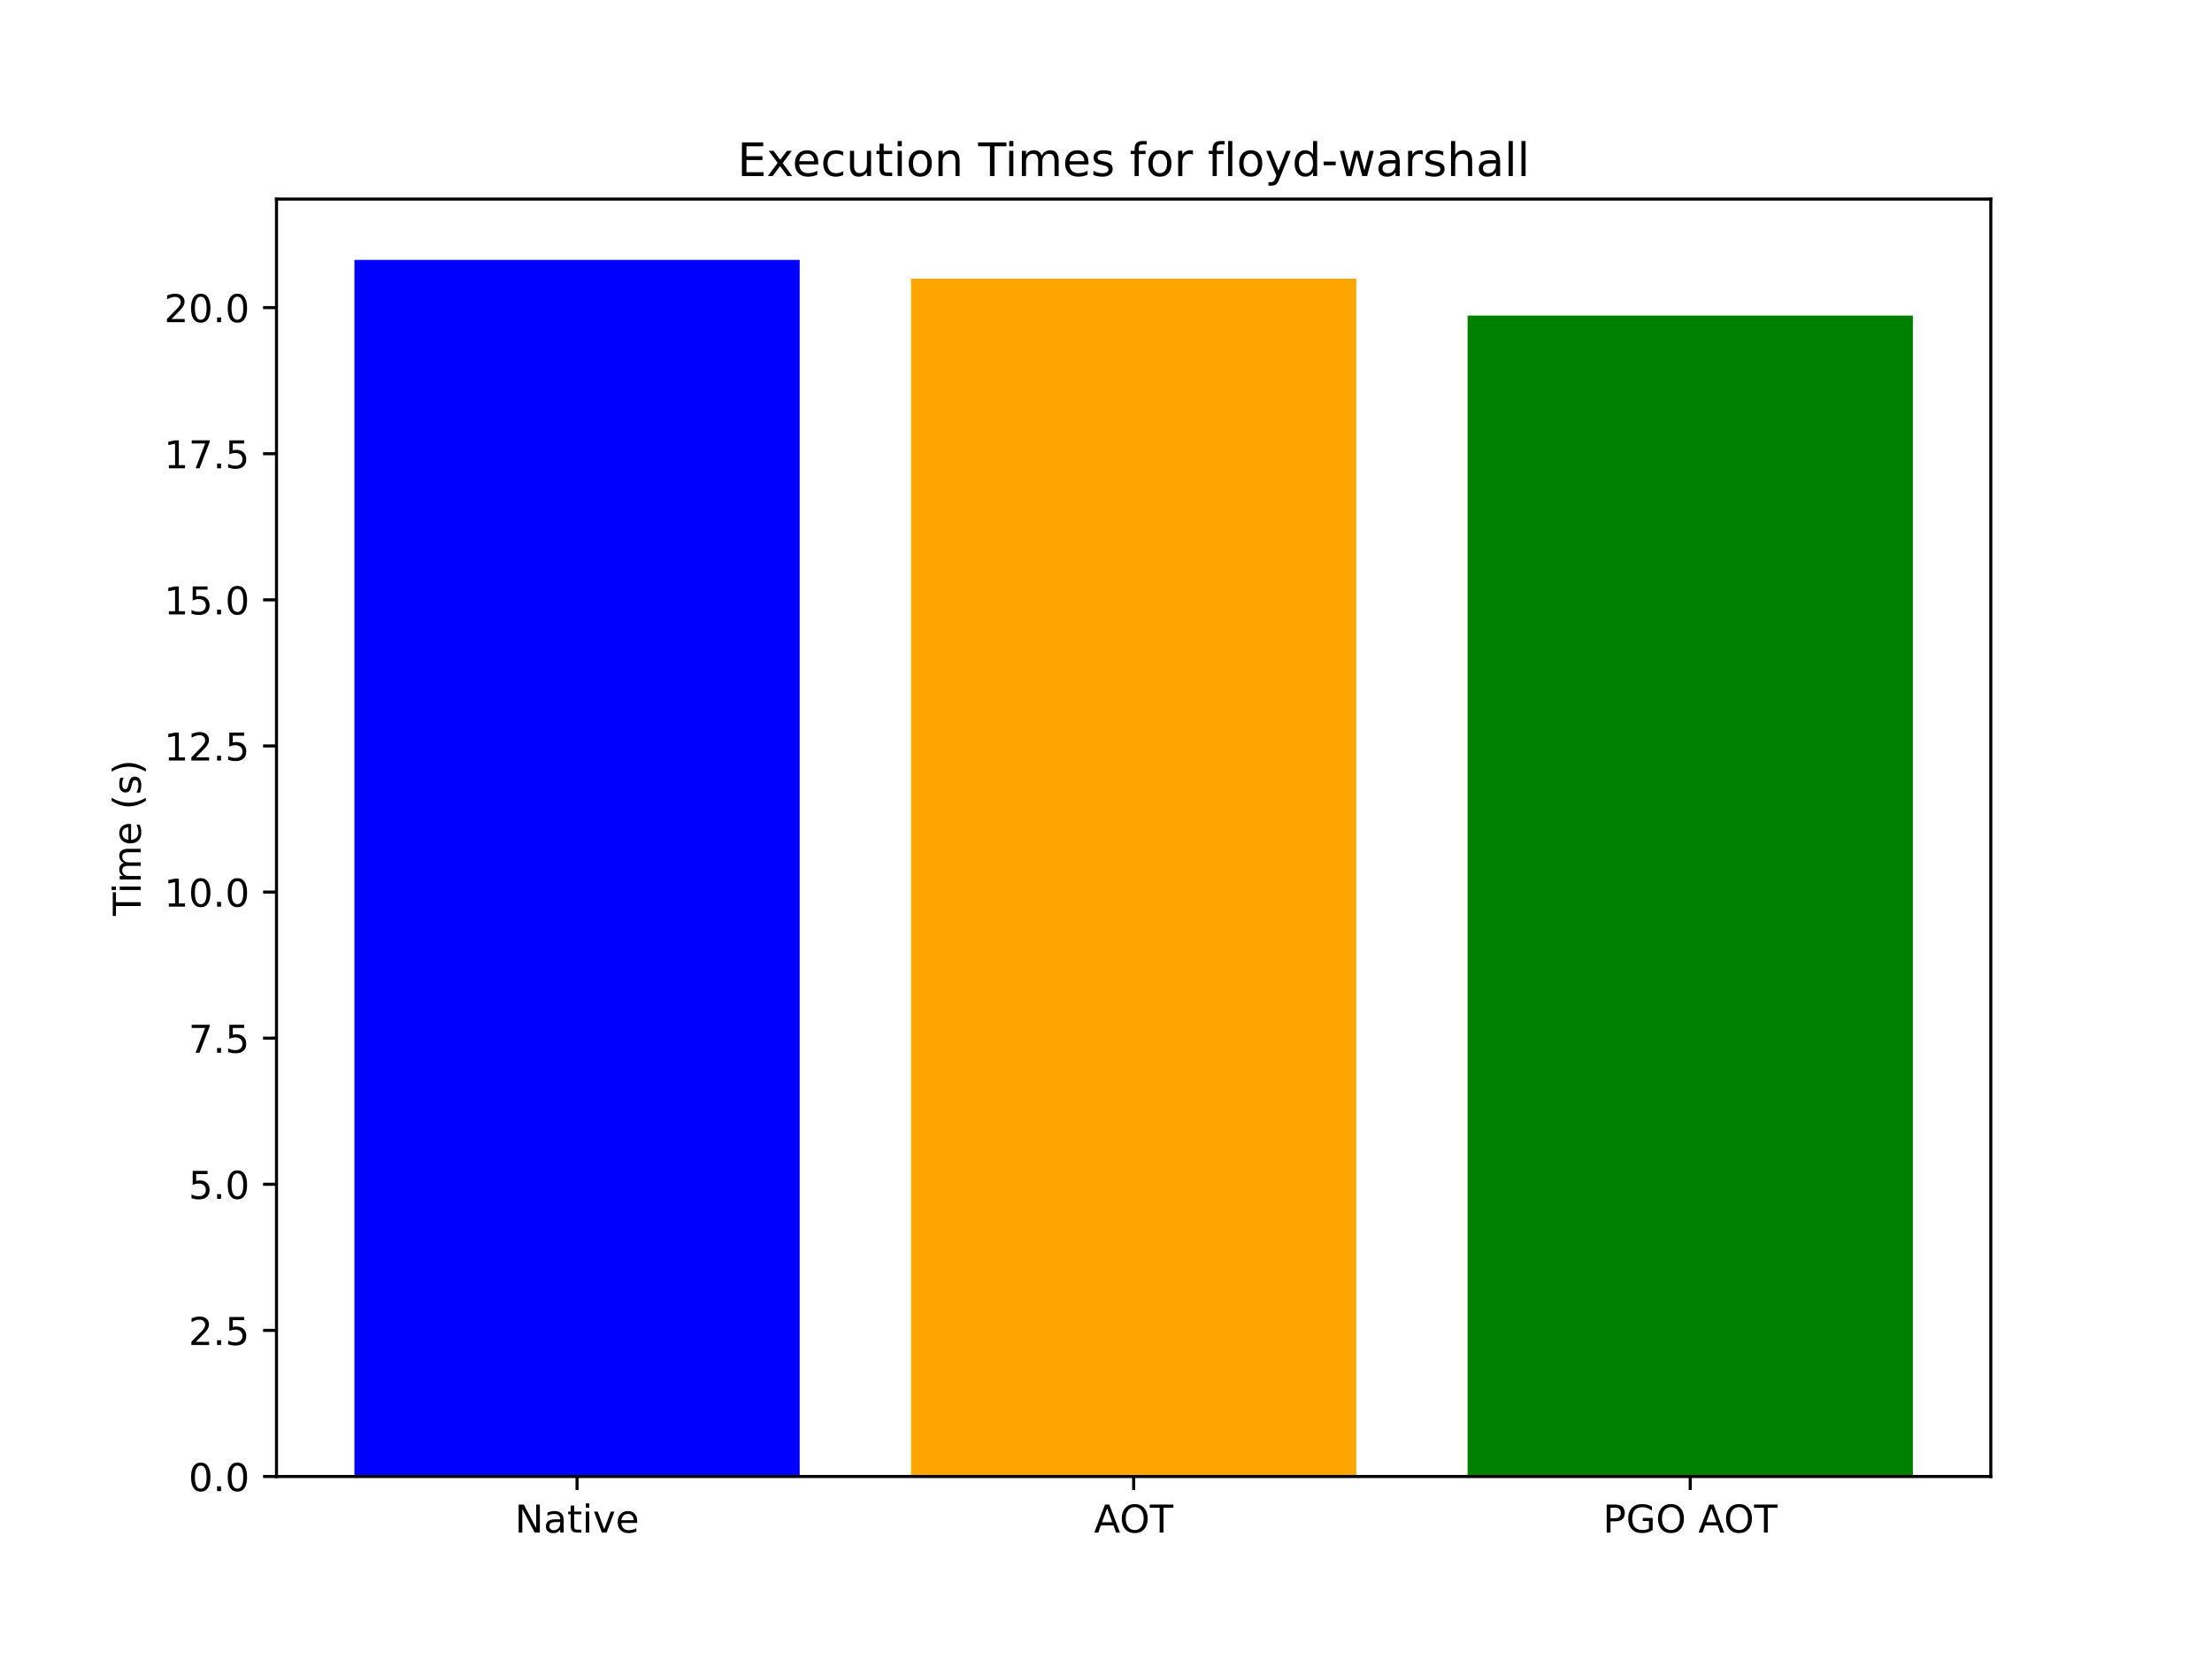
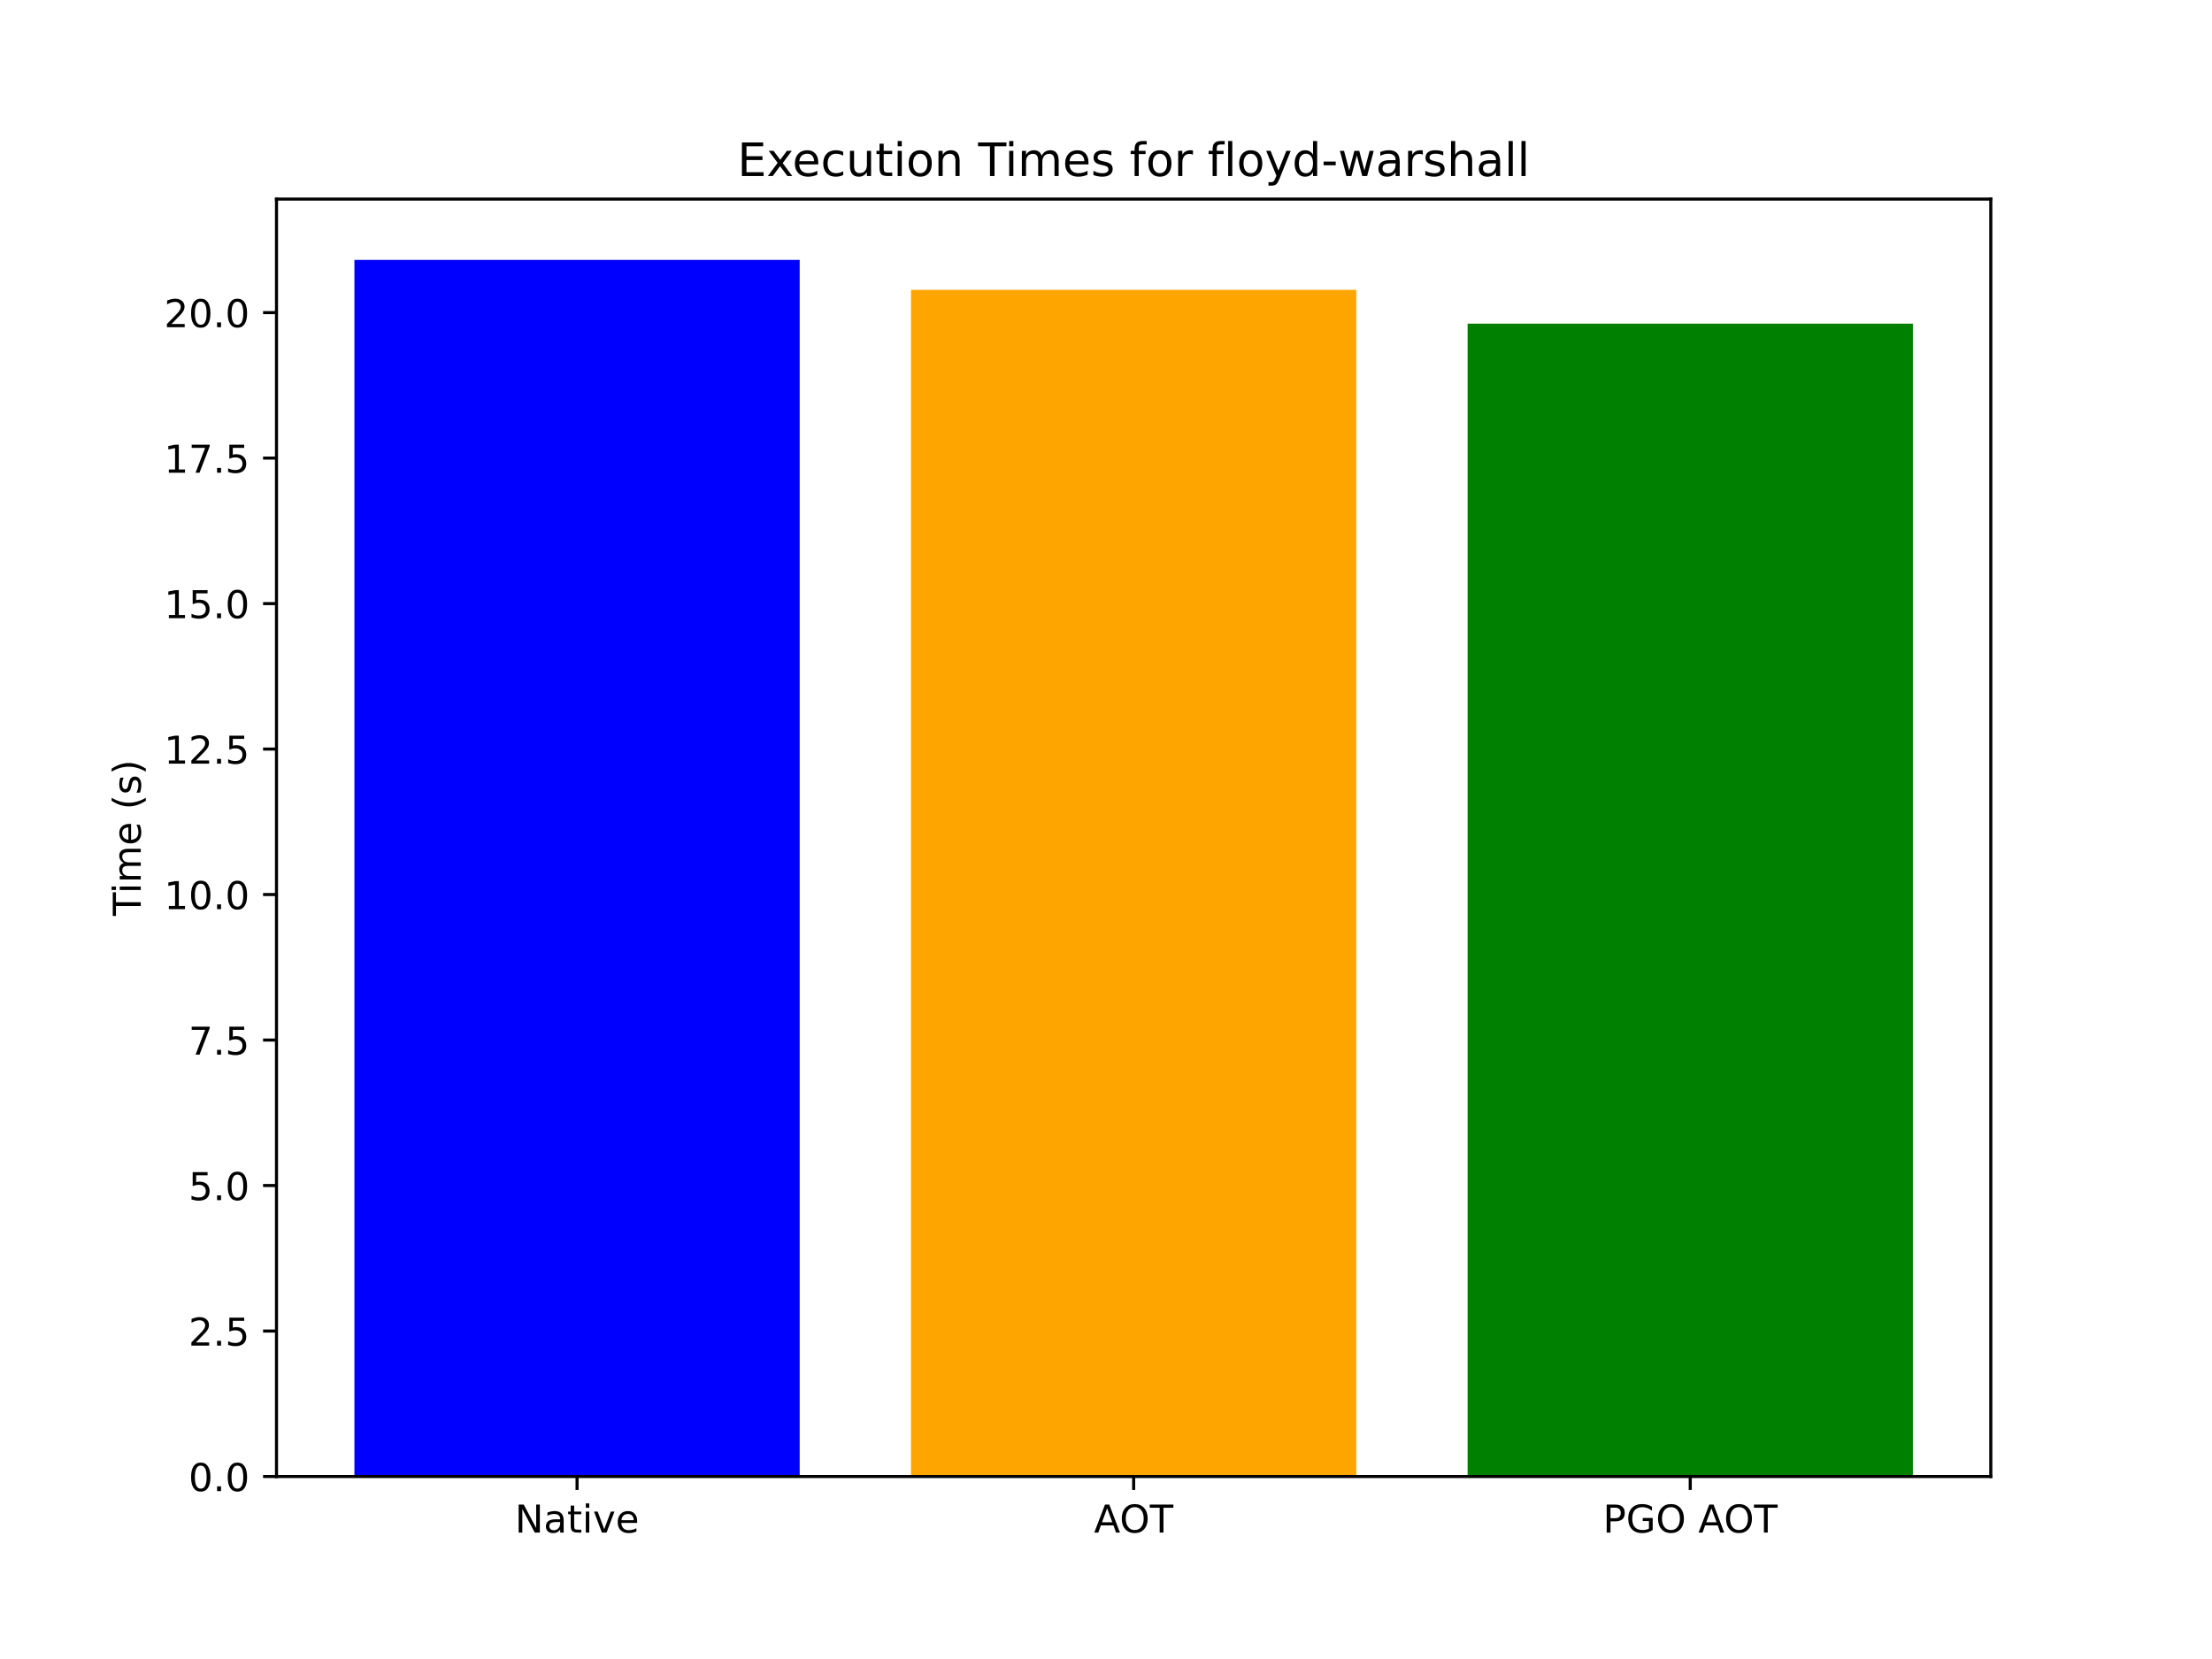
<svg xmlns="http://www.w3.org/2000/svg" xmlns:xlink="http://www.w3.org/1999/xlink" width="576pt" height="432pt" viewBox="0 0 576 432" version="1.1">
  <defs>
    <style type="text/css">*{stroke-linejoin: round; stroke-linecap: butt}</style>
  </defs>
  <g id="figure_1">
    <g id="patch_1">
      <path d="M 0 432  L 576 432  L 576 0  L 0 0  z " style="fill: #ffffff" />
    </g>
    <g id="axes_1">
      <g id="patch_2">
        <path d="M 72 384.48  L 518.4 384.48  L 518.4 51.84  L 72 51.84  z " style="fill: #ffffff" />
      </g>
      <g id="patch_3">
-         <path d="M 92.291 384.48  L 208.239 384.48  L 208.239 67.68  L 92.291 67.68  z " clip-path="url(#p0e9cf792de)" style="fill: #0000ff" />
+         <path d="M 92.291 384.48  L 208.239 384.48  L 208.239 67.68  L 92.291 67.68  z " clip-path="url(#p9809d05695)" style="fill: #0000ff" />
      </g>
      <g id="patch_4">
-         <path d="M 237.226 384.48  L 353.174 384.48  L 353.174 72.577  L 237.226 72.577  z " clip-path="url(#p0e9cf792de)" style="fill: #ffa500" />
+         <path d="M 237.226 384.48  L 353.174 384.48  L 353.174 75.472  L 237.226 75.472  z " clip-path="url(#p9809d05695)" style="fill: #ffa500" />
      </g>
      <g id="patch_5">
-         <path d="M 382.161 384.48  L 498.109 384.48  L 498.109 82.183  L 382.161 82.183  z " clip-path="url(#p0e9cf792de)" style="fill: #008000" />
+         <path d="M 382.161 384.48  L 498.109 384.48  L 498.109 84.275  L 382.161 84.275  z " clip-path="url(#p9809d05695)" style="fill: #008000" />
      </g>
      <g id="matplotlib.axis_1">
        <g id="xtick_1">
          <g id="line2d_1">
            <defs>
-               <path id="m5112f48b2d" d="M 0 0  L 0 3.5  " style="stroke: #000000; stroke-width: 0.8" />
+               <path id="m8f92dde92d" d="M 0 0  L 0 3.5  " style="stroke: #000000; stroke-width: 0.8" />
            </defs>
            <g>
-               <use xlink:href="#m5112f48b2d" x="150.265" y="384.48" style="stroke: #000000; stroke-width: 0.8" />
+               <use xlink:href="#m8f92dde92d" x="150.265" y="384.48" style="stroke: #000000; stroke-width: 0.8" />
            </g>
          </g>
          <g id="text_1">
            <g transform="translate(134.0751 399.0784) scale(0.1 -0.1)">
              <defs>
                <path id="DejaVuSans-4e" d="M 628 4666  L 1478 4666  L 3547 763  L 3547 4666  L 4159 4666  L 4159 0  L 3309 0  L 1241 3903  L 1241 0  L 628 0  L 628 4666  z " transform="scale(0.015625)" />
                <path id="DejaVuSans-61" d="M 2194 1759  Q 1497 1759 1228 1600  Q 959 1441 959 1056  Q 959 750 1161 570  Q 1363 391 1709 391  Q 2188 391 2477 730  Q 2766 1069 2766 1631  L 2766 1759  L 2194 1759  z M 3341 1997  L 3341 0  L 2766 0  L 2766 531  Q 2569 213 2275 61  Q 1981 -91 1556 -91  Q 1019 -91 701 211  Q 384 513 384 1019  Q 384 1609 779 1909  Q 1175 2209 1959 2209  L 2766 2209  L 2766 2266  Q 2766 2663 2505 2880  Q 2244 3097 1772 3097  Q 1472 3097 1187 3025  Q 903 2953 641 2809  L 641 3341  Q 956 3463 1253 3523  Q 1550 3584 1831 3584  Q 2591 3584 2966 3190  Q 3341 2797 3341 1997  z " transform="scale(0.015625)" />
                <path id="DejaVuSans-74" d="M 1172 4494  L 1172 3500  L 2356 3500  L 2356 3053  L 1172 3053  L 1172 1153  Q 1172 725 1289 603  Q 1406 481 1766 481  L 2356 481  L 2356 0  L 1766 0  Q 1100 0 847 248  Q 594 497 594 1153  L 594 3053  L 172 3053  L 172 3500  L 594 3500  L 594 4494  L 1172 4494  z " transform="scale(0.015625)" />
                <path id="DejaVuSans-69" d="M 603 3500  L 1178 3500  L 1178 0  L 603 0  L 603 3500  z M 603 4863  L 1178 4863  L 1178 4134  L 603 4134  L 603 4863  z " transform="scale(0.015625)" />
                <path id="DejaVuSans-76" d="M 191 3500  L 800 3500  L 1894 563  L 2988 3500  L 3597 3500  L 2284 0  L 1503 0  L 191 3500  z " transform="scale(0.015625)" />
                <path id="DejaVuSans-65" d="M 3597 1894  L 3597 1613  L 953 1613  Q 991 1019 1311 708  Q 1631 397 2203 397  Q 2534 397 2845 478  Q 3156 559 3463 722  L 3463 178  Q 3153 47 2828 -22  Q 2503 -91 2169 -91  Q 1331 -91 842 396  Q 353 884 353 1716  Q 353 2575 817 3079  Q 1281 3584 2069 3584  Q 2775 3584 3186 3129  Q 3597 2675 3597 1894  z M 3022 2063  Q 3016 2534 2758 2815  Q 2500 3097 2075 3097  Q 1594 3097 1305 2825  Q 1016 2553 972 2059  L 3022 2063  z " transform="scale(0.015625)" />
              </defs>
              <use xlink:href="#DejaVuSans-4e" />
              <use xlink:href="#DejaVuSans-61" transform="translate(74.80469 0)" />
              <use xlink:href="#DejaVuSans-74" transform="translate(136.084 0)" />
              <use xlink:href="#DejaVuSans-69" transform="translate(175.293 0)" />
              <use xlink:href="#DejaVuSans-76" transform="translate(203.0762 0)" />
              <use xlink:href="#DejaVuSans-65" transform="translate(262.2559 0)" />
            </g>
          </g>
        </g>
        <g id="xtick_2">
          <g id="line2d_2">
            <g>
-               <use xlink:href="#m5112f48b2d" x="295.2" y="384.48" style="stroke: #000000; stroke-width: 0.8" />
+               <use xlink:href="#m8f92dde92d" x="295.2" y="384.48" style="stroke: #000000; stroke-width: 0.8" />
            </g>
          </g>
          <g id="text_2">
            <g transform="translate(284.8773 399.0784) scale(0.1 -0.1)">
              <defs>
                <path id="DejaVuSans-41" d="M 2188 4044  L 1331 1722  L 3047 1722  L 2188 4044  z M 1831 4666  L 2547 4666  L 4325 0  L 3669 0  L 3244 1197  L 1141 1197  L 716 0  L 50 0  L 1831 4666  z " transform="scale(0.015625)" />
                <path id="DejaVuSans-4f" d="M 2522 4238  Q 1834 4238 1429 3725  Q 1025 3213 1025 2328  Q 1025 1447 1429 934  Q 1834 422 2522 422  Q 3209 422 3611 934  Q 4013 1447 4013 2328  Q 4013 3213 3611 3725  Q 3209 4238 2522 4238  z M 2522 4750  Q 3503 4750 4090 4092  Q 4678 3434 4678 2328  Q 4678 1225 4090 567  Q 3503 -91 2522 -91  Q 1538 -91 948 565  Q 359 1222 359 2328  Q 359 3434 948 4092  Q 1538 4750 2522 4750  z " transform="scale(0.015625)" />
                <path id="DejaVuSans-54" d="M -19 4666  L 3928 4666  L 3928 4134  L 2272 4134  L 2272 0  L 1638 0  L 1638 4134  L -19 4134  L -19 4666  z " transform="scale(0.015625)" />
              </defs>
              <use xlink:href="#DejaVuSans-41" />
              <use xlink:href="#DejaVuSans-4f" transform="translate(66.6582 0)" />
              <use xlink:href="#DejaVuSans-54" transform="translate(145.3691 0)" />
            </g>
          </g>
        </g>
        <g id="xtick_3">
          <g id="line2d_3">
            <g>
-               <use xlink:href="#m5112f48b2d" x="440.135" y="384.48" style="stroke: #000000; stroke-width: 0.8" />
+               <use xlink:href="#m8f92dde92d" x="440.135" y="384.48" style="stroke: #000000; stroke-width: 0.8" />
            </g>
          </g>
          <g id="text_3">
            <g transform="translate(417.3983 399.0784) scale(0.1 -0.1)">
              <defs>
                <path id="DejaVuSans-50" d="M 1259 4147  L 1259 2394  L 2053 2394  Q 2494 2394 2734 2622  Q 2975 2850 2975 3272  Q 2975 3691 2734 3919  Q 2494 4147 2053 4147  L 1259 4147  z M 628 4666  L 2053 4666  Q 2838 4666 3239 4311  Q 3641 3956 3641 3272  Q 3641 2581 3239 2228  Q 2838 1875 2053 1875  L 1259 1875  L 1259 0  L 628 0  L 628 4666  z " transform="scale(0.015625)" />
                <path id="DejaVuSans-47" d="M 3809 666  L 3809 1919  L 2778 1919  L 2778 2438  L 4434 2438  L 4434 434  Q 4069 175 3628 42  Q 3188 -91 2688 -91  Q 1594 -91 976 548  Q 359 1188 359 2328  Q 359 3472 976 4111  Q 1594 4750 2688 4750  Q 3144 4750 3555 4637  Q 3966 4525 4313 4306  L 4313 3634  Q 3963 3931 3569 4081  Q 3175 4231 2741 4231  Q 1884 4231 1454 3753  Q 1025 3275 1025 2328  Q 1025 1384 1454 906  Q 1884 428 2741 428  Q 3075 428 3337 486  Q 3600 544 3809 666  z " transform="scale(0.015625)" />
                <path id="DejaVuSans-20" transform="scale(0.015625)" />
              </defs>
              <use xlink:href="#DejaVuSans-50" />
              <use xlink:href="#DejaVuSans-47" transform="translate(60.30273 0)" />
              <use xlink:href="#DejaVuSans-4f" transform="translate(137.793 0)" />
              <use xlink:href="#DejaVuSans-20" transform="translate(216.5039 0)" />
              <use xlink:href="#DejaVuSans-41" transform="translate(248.291 0)" />
              <use xlink:href="#DejaVuSans-4f" transform="translate(314.9492 0)" />
              <use xlink:href="#DejaVuSans-54" transform="translate(393.6602 0)" />
            </g>
          </g>
        </g>
      </g>
      <g id="matplotlib.axis_2">
        <g id="ytick_1">
          <g id="line2d_4">
            <defs>
-               <path id="m3046014d54" d="M 0 0  L -3.5 0  " style="stroke: #000000; stroke-width: 0.8" />
+               <path id="m0d6c47339c" d="M 0 0  L -3.5 0  " style="stroke: #000000; stroke-width: 0.8" />
            </defs>
            <g>
-               <use xlink:href="#m3046014d54" x="72" y="384.48" style="stroke: #000000; stroke-width: 0.8" />
+               <use xlink:href="#m0d6c47339c" x="72" y="384.48" style="stroke: #000000; stroke-width: 0.8" />
            </g>
          </g>
          <g id="text_4">
            <g transform="translate(49.09687 388.2792) scale(0.1 -0.1)">
              <defs>
                <path id="DejaVuSans-30" d="M 2034 4250  Q 1547 4250 1301 3770  Q 1056 3291 1056 2328  Q 1056 1369 1301 889  Q 1547 409 2034 409  Q 2525 409 2770 889  Q 3016 1369 3016 2328  Q 3016 3291 2770 3770  Q 2525 4250 2034 4250  z M 2034 4750  Q 2819 4750 3233 4129  Q 3647 3509 3647 2328  Q 3647 1150 3233 529  Q 2819 -91 2034 -91  Q 1250 -91 836 529  Q 422 1150 422 2328  Q 422 3509 836 4129  Q 1250 4750 2034 4750  z " transform="scale(0.015625)" />
                <path id="DejaVuSans-2e" d="M 684 794  L 1344 794  L 1344 0  L 684 0  L 684 794  z " transform="scale(0.015625)" />
              </defs>
              <use xlink:href="#DejaVuSans-30" />
              <use xlink:href="#DejaVuSans-2e" transform="translate(63.62305 0)" />
              <use xlink:href="#DejaVuSans-30" transform="translate(95.41016 0)" />
            </g>
          </g>
        </g>
        <g id="ytick_2">
          <g id="line2d_5">
            <g>
-               <use xlink:href="#m3046014d54" x="72" y="346.433" style="stroke: #000000; stroke-width: 0.8" />
+               <use xlink:href="#m0d6c47339c" x="72" y="346.595" style="stroke: #000000; stroke-width: 0.8" />
            </g>
          </g>
          <g id="text_5">
-             <g transform="translate(49.09687 350.2318) scale(0.1 -0.1)">
+             <g transform="translate(49.09687 350.3947) scale(0.1 -0.1)">
              <defs>
                <path id="DejaVuSans-32" d="M 1228 531  L 3431 531  L 3431 0  L 469 0  L 469 531  Q 828 903 1448 1529  Q 2069 2156 2228 2338  Q 2531 2678 2651 2914  Q 2772 3150 2772 3378  Q 2772 3750 2511 3984  Q 2250 4219 1831 4219  Q 1534 4219 1204 4116  Q 875 4013 500 3803  L 500 4441  Q 881 4594 1212 4672  Q 1544 4750 1819 4750  Q 2544 4750 2975 4387  Q 3406 4025 3406 3419  Q 3406 3131 3298 2873  Q 3191 2616 2906 2266  Q 2828 2175 2409 1742  Q 1991 1309 1228 531  z " transform="scale(0.015625)" />
                <path id="DejaVuSans-35" d="M 691 4666  L 3169 4666  L 3169 4134  L 1269 4134  L 1269 2991  Q 1406 3038 1543 3061  Q 1681 3084 1819 3084  Q 2600 3084 3056 2656  Q 3513 2228 3513 1497  Q 3513 744 3044 326  Q 2575 -91 1722 -91  Q 1428 -91 1123 -41  Q 819 9 494 109  L 494 744  Q 775 591 1075 516  Q 1375 441 1709 441  Q 2250 441 2565 725  Q 2881 1009 2881 1497  Q 2881 1984 2565 2268  Q 2250 2553 1709 2553  Q 1456 2553 1204 2497  Q 953 2441 691 2322  L 691 4666  z " transform="scale(0.015625)" />
              </defs>
              <use xlink:href="#DejaVuSans-32" />
              <use xlink:href="#DejaVuSans-2e" transform="translate(63.62305 0)" />
              <use xlink:href="#DejaVuSans-35" transform="translate(95.41016 0)" />
            </g>
          </g>
        </g>
        <g id="ytick_3">
          <g id="line2d_6">
            <g>
-               <use xlink:href="#m3046014d54" x="72" y="308.385" style="stroke: #000000; stroke-width: 0.8" />
+               <use xlink:href="#m0d6c47339c" x="72" y="308.711" style="stroke: #000000; stroke-width: 0.8" />
            </g>
          </g>
          <g id="text_6">
-             <g transform="translate(49.09687 312.1843) scale(0.1 -0.1)">
+             <g transform="translate(49.09687 312.5101) scale(0.1 -0.1)">
              <use xlink:href="#DejaVuSans-35" />
              <use xlink:href="#DejaVuSans-2e" transform="translate(63.62305 0)" />
              <use xlink:href="#DejaVuSans-30" transform="translate(95.41016 0)" />
            </g>
          </g>
        </g>
        <g id="ytick_4">
          <g id="line2d_7">
            <g>
-               <use xlink:href="#m3046014d54" x="72" y="270.338" style="stroke: #000000; stroke-width: 0.8" />
+               <use xlink:href="#m0d6c47339c" x="72" y="270.826" style="stroke: #000000; stroke-width: 0.8" />
            </g>
          </g>
          <g id="text_7">
-             <g transform="translate(49.09687 274.1369) scale(0.1 -0.1)">
+             <g transform="translate(49.09687 274.6255) scale(0.1 -0.1)">
              <defs>
                <path id="DejaVuSans-37" d="M 525 4666  L 3525 4666  L 3525 4397  L 1831 0  L 1172 0  L 2766 4134  L 525 4134  L 525 4666  z " transform="scale(0.015625)" />
              </defs>
              <use xlink:href="#DejaVuSans-37" />
              <use xlink:href="#DejaVuSans-2e" transform="translate(63.62305 0)" />
              <use xlink:href="#DejaVuSans-35" transform="translate(95.41016 0)" />
            </g>
          </g>
        </g>
        <g id="ytick_5">
          <g id="line2d_8">
            <g>
-               <use xlink:href="#m3046014d54" x="72" y="232.29" style="stroke: #000000; stroke-width: 0.8" />
+               <use xlink:href="#m0d6c47339c" x="72" y="232.942" style="stroke: #000000; stroke-width: 0.8" />
            </g>
          </g>
          <g id="text_8">
-             <g transform="translate(42.73438 236.0895) scale(0.1 -0.1)">
+             <g transform="translate(42.73438 236.741) scale(0.1 -0.1)">
              <defs>
                <path id="DejaVuSans-31" d="M 794 531  L 1825 531  L 1825 4091  L 703 3866  L 703 4441  L 1819 4666  L 2450 4666  L 2450 531  L 3481 531  L 3481 0  L 794 0  L 794 531  z " transform="scale(0.015625)" />
              </defs>
              <use xlink:href="#DejaVuSans-31" />
              <use xlink:href="#DejaVuSans-30" transform="translate(63.62305 0)" />
              <use xlink:href="#DejaVuSans-2e" transform="translate(127.2461 0)" />
              <use xlink:href="#DejaVuSans-30" transform="translate(159.0332 0)" />
            </g>
          </g>
        </g>
        <g id="ytick_6">
          <g id="line2d_9">
            <g>
-               <use xlink:href="#m3046014d54" x="72" y="194.243" style="stroke: #000000; stroke-width: 0.8" />
+               <use xlink:href="#m0d6c47339c" x="72" y="195.057" style="stroke: #000000; stroke-width: 0.8" />
            </g>
          </g>
          <g id="text_9">
-             <g transform="translate(42.73438 198.042) scale(0.1 -0.1)">
+             <g transform="translate(42.73438 198.8564) scale(0.1 -0.1)">
              <use xlink:href="#DejaVuSans-31" />
              <use xlink:href="#DejaVuSans-32" transform="translate(63.62305 0)" />
              <use xlink:href="#DejaVuSans-2e" transform="translate(127.2461 0)" />
              <use xlink:href="#DejaVuSans-35" transform="translate(159.0332 0)" />
            </g>
          </g>
        </g>
        <g id="ytick_7">
          <g id="line2d_10">
            <g>
-               <use xlink:href="#m3046014d54" x="72" y="156.195" style="stroke: #000000; stroke-width: 0.8" />
+               <use xlink:href="#m0d6c47339c" x="72" y="157.173" style="stroke: #000000; stroke-width: 0.8" />
            </g>
          </g>
          <g id="text_10">
-             <g transform="translate(42.73438 159.9946) scale(0.1 -0.1)">
+             <g transform="translate(42.73438 160.9719) scale(0.1 -0.1)">
              <use xlink:href="#DejaVuSans-31" />
              <use xlink:href="#DejaVuSans-35" transform="translate(63.62305 0)" />
              <use xlink:href="#DejaVuSans-2e" transform="translate(127.2461 0)" />
              <use xlink:href="#DejaVuSans-30" transform="translate(159.0332 0)" />
            </g>
          </g>
        </g>
        <g id="ytick_8">
          <g id="line2d_11">
            <g>
-               <use xlink:href="#m3046014d54" x="72" y="118.148" style="stroke: #000000; stroke-width: 0.8" />
+               <use xlink:href="#m0d6c47339c" x="72" y="119.288" style="stroke: #000000; stroke-width: 0.8" />
            </g>
          </g>
          <g id="text_11">
-             <g transform="translate(42.73438 121.9472) scale(0.1 -0.1)">
+             <g transform="translate(42.73438 123.0873) scale(0.1 -0.1)">
              <use xlink:href="#DejaVuSans-31" />
              <use xlink:href="#DejaVuSans-37" transform="translate(63.62305 0)" />
              <use xlink:href="#DejaVuSans-2e" transform="translate(127.2461 0)" />
              <use xlink:href="#DejaVuSans-35" transform="translate(159.0332 0)" />
            </g>
          </g>
        </g>
        <g id="ytick_9">
          <g id="line2d_12">
            <g>
-               <use xlink:href="#m3046014d54" x="72" y="80.101" style="stroke: #000000; stroke-width: 0.8" />
+               <use xlink:href="#m0d6c47339c" x="72" y="81.404" style="stroke: #000000; stroke-width: 0.8" />
            </g>
          </g>
          <g id="text_12">
-             <g transform="translate(42.73438 83.89974) scale(0.1 -0.1)">
+             <g transform="translate(42.73438 85.20276) scale(0.1 -0.1)">
              <use xlink:href="#DejaVuSans-32" />
              <use xlink:href="#DejaVuSans-30" transform="translate(63.62305 0)" />
              <use xlink:href="#DejaVuSans-2e" transform="translate(127.2461 0)" />
              <use xlink:href="#DejaVuSans-30" transform="translate(159.0332 0)" />
            </g>
          </g>
        </g>
        <g id="text_13">
          <g transform="translate(36.65469 238.4889) rotate(-90) scale(0.1 -0.1)">
            <defs>
              <path id="DejaVuSans-6d" d="M 3328 2828  Q 3544 3216 3844 3400  Q 4144 3584 4550 3584  Q 5097 3584 5394 3201  Q 5691 2819 5691 2113  L 5691 0  L 5113 0  L 5113 2094  Q 5113 2597 4934 2840  Q 4756 3084 4391 3084  Q 3944 3084 3684 2787  Q 3425 2491 3425 1978  L 3425 0  L 2847 0  L 2847 2094  Q 2847 2600 2669 2842  Q 2491 3084 2119 3084  Q 1678 3084 1418 2786  Q 1159 2488 1159 1978  L 1159 0  L 581 0  L 581 3500  L 1159 3500  L 1159 2956  Q 1356 3278 1631 3431  Q 1906 3584 2284 3584  Q 2666 3584 2933 3390  Q 3200 3197 3328 2828  z " transform="scale(0.015625)" />
              <path id="DejaVuSans-28" d="M 1984 4856  Q 1566 4138 1362 3434  Q 1159 2731 1159 2009  Q 1159 1288 1364 580  Q 1569 -128 1984 -844  L 1484 -844  Q 1016 -109 783 600  Q 550 1309 550 2009  Q 550 2706 781 3412  Q 1013 4119 1484 4856  L 1984 4856  z " transform="scale(0.015625)" />
              <path id="DejaVuSans-73" d="M 2834 3397  L 2834 2853  Q 2591 2978 2328 3040  Q 2066 3103 1784 3103  Q 1356 3103 1142 2972  Q 928 2841 928 2578  Q 928 2378 1081 2264  Q 1234 2150 1697 2047  L 1894 2003  Q 2506 1872 2764 1633  Q 3022 1394 3022 966  Q 3022 478 2636 193  Q 2250 -91 1575 -91  Q 1294 -91 989 -36  Q 684 19 347 128  L 347 722  Q 666 556 975 473  Q 1284 391 1588 391  Q 1994 391 2212 530  Q 2431 669 2431 922  Q 2431 1156 2273 1281  Q 2116 1406 1581 1522  L 1381 1569  Q 847 1681 609 1914  Q 372 2147 372 2553  Q 372 3047 722 3315  Q 1072 3584 1716 3584  Q 2034 3584 2315 3537  Q 2597 3491 2834 3397  z " transform="scale(0.015625)" />
              <path id="DejaVuSans-29" d="M 513 4856  L 1013 4856  Q 1481 4119 1714 3412  Q 1947 2706 1947 2009  Q 1947 1309 1714 600  Q 1481 -109 1013 -844  L 513 -844  Q 928 -128 1133 580  Q 1338 1288 1338 2009  Q 1338 2731 1133 3434  Q 928 4138 513 4856  z " transform="scale(0.015625)" />
            </defs>
            <use xlink:href="#DejaVuSans-54" />
            <use xlink:href="#DejaVuSans-69" transform="translate(57.95898 0)" />
            <use xlink:href="#DejaVuSans-6d" transform="translate(85.74219 0)" />
            <use xlink:href="#DejaVuSans-65" transform="translate(183.1543 0)" />
            <use xlink:href="#DejaVuSans-20" transform="translate(244.6777 0)" />
            <use xlink:href="#DejaVuSans-28" transform="translate(276.4648 0)" />
            <use xlink:href="#DejaVuSans-73" transform="translate(315.4785 0)" />
            <use xlink:href="#DejaVuSans-29" transform="translate(367.5781 0)" />
          </g>
        </g>
      </g>
      <g id="patch_6">
        <path d="M 72 384.48  L 72 51.84  " style="fill: none; stroke: #000000; stroke-width: 0.8; stroke-linejoin: miter; stroke-linecap: square" />
      </g>
      <g id="patch_7">
        <path d="M 518.4 384.48  L 518.4 51.84  " style="fill: none; stroke: #000000; stroke-width: 0.8; stroke-linejoin: miter; stroke-linecap: square" />
      </g>
      <g id="patch_8">
        <path d="M 72 384.48  L 518.4 384.48  " style="fill: none; stroke: #000000; stroke-width: 0.8; stroke-linejoin: miter; stroke-linecap: square" />
      </g>
      <g id="patch_9">
        <path d="M 72 51.84  L 518.4 51.84  " style="fill: none; stroke: #000000; stroke-width: 0.8; stroke-linejoin: miter; stroke-linecap: square" />
      </g>
      <g id="text_14">
        <g transform="translate(192.0178 45.84) scale(0.12 -0.12)">
          <defs>
            <path id="DejaVuSans-45" d="M 628 4666  L 3578 4666  L 3578 4134  L 1259 4134  L 1259 2753  L 3481 2753  L 3481 2222  L 1259 2222  L 1259 531  L 3634 531  L 3634 0  L 628 0  L 628 4666  z " transform="scale(0.015625)" />
            <path id="DejaVuSans-78" d="M 3513 3500  L 2247 1797  L 3578 0  L 2900 0  L 1881 1375  L 863 0  L 184 0  L 1544 1831  L 300 3500  L 978 3500  L 1906 2253  L 2834 3500  L 3513 3500  z " transform="scale(0.015625)" />
            <path id="DejaVuSans-63" d="M 3122 3366  L 3122 2828  Q 2878 2963 2633 3030  Q 2388 3097 2138 3097  Q 1578 3097 1268 2742  Q 959 2388 959 1747  Q 959 1106 1268 751  Q 1578 397 2138 397  Q 2388 397 2633 464  Q 2878 531 3122 666  L 3122 134  Q 2881 22 2623 -34  Q 2366 -91 2075 -91  Q 1284 -91 818 406  Q 353 903 353 1747  Q 353 2603 823 3093  Q 1294 3584 2113 3584  Q 2378 3584 2631 3529  Q 2884 3475 3122 3366  z " transform="scale(0.015625)" />
            <path id="DejaVuSans-75" d="M 544 1381  L 544 3500  L 1119 3500  L 1119 1403  Q 1119 906 1312 657  Q 1506 409 1894 409  Q 2359 409 2629 706  Q 2900 1003 2900 1516  L 2900 3500  L 3475 3500  L 3475 0  L 2900 0  L 2900 538  Q 2691 219 2414 64  Q 2138 -91 1772 -91  Q 1169 -91 856 284  Q 544 659 544 1381  z M 1991 3584  L 1991 3584  z " transform="scale(0.015625)" />
            <path id="DejaVuSans-6f" d="M 1959 3097  Q 1497 3097 1228 2736  Q 959 2375 959 1747  Q 959 1119 1226 758  Q 1494 397 1959 397  Q 2419 397 2687 759  Q 2956 1122 2956 1747  Q 2956 2369 2687 2733  Q 2419 3097 1959 3097  z M 1959 3584  Q 2709 3584 3137 3096  Q 3566 2609 3566 1747  Q 3566 888 3137 398  Q 2709 -91 1959 -91  Q 1206 -91 779 398  Q 353 888 353 1747  Q 353 2609 779 3096  Q 1206 3584 1959 3584  z " transform="scale(0.015625)" />
            <path id="DejaVuSans-6e" d="M 3513 2113  L 3513 0  L 2938 0  L 2938 2094  Q 2938 2591 2744 2837  Q 2550 3084 2163 3084  Q 1697 3084 1428 2787  Q 1159 2491 1159 1978  L 1159 0  L 581 0  L 581 3500  L 1159 3500  L 1159 2956  Q 1366 3272 1645 3428  Q 1925 3584 2291 3584  Q 2894 3584 3203 3211  Q 3513 2838 3513 2113  z " transform="scale(0.015625)" />
            <path id="DejaVuSans-66" d="M 2375 4863  L 2375 4384  L 1825 4384  Q 1516 4384 1395 4259  Q 1275 4134 1275 3809  L 1275 3500  L 2222 3500  L 2222 3053  L 1275 3053  L 1275 0  L 697 0  L 697 3053  L 147 3053  L 147 3500  L 697 3500  L 697 3744  Q 697 4328 969 4595  Q 1241 4863 1831 4863  L 2375 4863  z " transform="scale(0.015625)" />
            <path id="DejaVuSans-72" d="M 2631 2963  Q 2534 3019 2420 3045  Q 2306 3072 2169 3072  Q 1681 3072 1420 2755  Q 1159 2438 1159 1844  L 1159 0  L 581 0  L 581 3500  L 1159 3500  L 1159 2956  Q 1341 3275 1631 3429  Q 1922 3584 2338 3584  Q 2397 3584 2469 3576  Q 2541 3569 2628 3553  L 2631 2963  z " transform="scale(0.015625)" />
            <path id="DejaVuSans-6c" d="M 603 4863  L 1178 4863  L 1178 0  L 603 0  L 603 4863  z " transform="scale(0.015625)" />
            <path id="DejaVuSans-79" d="M 2059 -325  Q 1816 -950 1584 -1140  Q 1353 -1331 966 -1331  L 506 -1331  L 506 -850  L 844 -850  Q 1081 -850 1212 -737  Q 1344 -625 1503 -206  L 1606 56  L 191 3500  L 800 3500  L 1894 763  L 2988 3500  L 3597 3500  L 2059 -325  z " transform="scale(0.015625)" />
            <path id="DejaVuSans-64" d="M 2906 2969  L 2906 4863  L 3481 4863  L 3481 0  L 2906 0  L 2906 525  Q 2725 213 2448 61  Q 2172 -91 1784 -91  Q 1150 -91 751 415  Q 353 922 353 1747  Q 353 2572 751 3078  Q 1150 3584 1784 3584  Q 2172 3584 2448 3432  Q 2725 3281 2906 2969  z M 947 1747  Q 947 1113 1208 752  Q 1469 391 1925 391  Q 2381 391 2643 752  Q 2906 1113 2906 1747  Q 2906 2381 2643 2742  Q 2381 3103 1925 3103  Q 1469 3103 1208 2742  Q 947 2381 947 1747  z " transform="scale(0.015625)" />
            <path id="DejaVuSans-2d" d="M 313 2009  L 1997 2009  L 1997 1497  L 313 1497  L 313 2009  z " transform="scale(0.015625)" />
            <path id="DejaVuSans-77" d="M 269 3500  L 844 3500  L 1563 769  L 2278 3500  L 2956 3500  L 3675 769  L 4391 3500  L 4966 3500  L 4050 0  L 3372 0  L 2619 2869  L 1863 0  L 1184 0  L 269 3500  z " transform="scale(0.015625)" />
            <path id="DejaVuSans-68" d="M 3513 2113  L 3513 0  L 2938 0  L 2938 2094  Q 2938 2591 2744 2837  Q 2550 3084 2163 3084  Q 1697 3084 1428 2787  Q 1159 2491 1159 1978  L 1159 0  L 581 0  L 581 4863  L 1159 4863  L 1159 2956  Q 1366 3272 1645 3428  Q 1925 3584 2291 3584  Q 2894 3584 3203 3211  Q 3513 2838 3513 2113  z " transform="scale(0.015625)" />
          </defs>
          <use xlink:href="#DejaVuSans-45" />
          <use xlink:href="#DejaVuSans-78" transform="translate(63.18359 0)" />
          <use xlink:href="#DejaVuSans-65" transform="translate(119.2383 0)" />
          <use xlink:href="#DejaVuSans-63" transform="translate(180.7617 0)" />
          <use xlink:href="#DejaVuSans-75" transform="translate(235.7422 0)" />
          <use xlink:href="#DejaVuSans-74" transform="translate(299.1211 0)" />
          <use xlink:href="#DejaVuSans-69" transform="translate(338.3301 0)" />
          <use xlink:href="#DejaVuSans-6f" transform="translate(366.1133 0)" />
          <use xlink:href="#DejaVuSans-6e" transform="translate(427.2949 0)" />
          <use xlink:href="#DejaVuSans-20" transform="translate(490.6738 0)" />
          <use xlink:href="#DejaVuSans-54" transform="translate(522.4609 0)" />
          <use xlink:href="#DejaVuSans-69" transform="translate(580.4199 0)" />
          <use xlink:href="#DejaVuSans-6d" transform="translate(608.2031 0)" />
          <use xlink:href="#DejaVuSans-65" transform="translate(705.6152 0)" />
          <use xlink:href="#DejaVuSans-73" transform="translate(767.1387 0)" />
          <use xlink:href="#DejaVuSans-20" transform="translate(819.2383 0)" />
          <use xlink:href="#DejaVuSans-66" transform="translate(851.0254 0)" />
          <use xlink:href="#DejaVuSans-6f" transform="translate(886.2305 0)" />
          <use xlink:href="#DejaVuSans-72" transform="translate(947.4121 0)" />
          <use xlink:href="#DejaVuSans-20" transform="translate(988.5254 0)" />
          <use xlink:href="#DejaVuSans-66" transform="translate(1020.312 0)" />
          <use xlink:href="#DejaVuSans-6c" transform="translate(1055.518 0)" />
          <use xlink:href="#DejaVuSans-6f" transform="translate(1083.301 0)" />
          <use xlink:href="#DejaVuSans-79" transform="translate(1144.482 0)" />
          <use xlink:href="#DejaVuSans-64" transform="translate(1203.662 0)" />
          <use xlink:href="#DejaVuSans-2d" transform="translate(1267.139 0)" />
          <use xlink:href="#DejaVuSans-77" transform="translate(1303.223 0)" />
          <use xlink:href="#DejaVuSans-61" transform="translate(1385.01 0)" />
          <use xlink:href="#DejaVuSans-72" transform="translate(1446.289 0)" />
          <use xlink:href="#DejaVuSans-73" transform="translate(1487.402 0)" />
          <use xlink:href="#DejaVuSans-68" transform="translate(1539.502 0)" />
          <use xlink:href="#DejaVuSans-61" transform="translate(1602.881 0)" />
          <use xlink:href="#DejaVuSans-6c" transform="translate(1664.16 0)" />
          <use xlink:href="#DejaVuSans-6c" transform="translate(1691.943 0)" />
        </g>
      </g>
    </g>
  </g>
  <defs>
-     <clipPath id="p0e9cf792de">
+     <clipPath id="p9809d05695">
      <rect x="72" y="51.84" width="446.4" height="332.64" />
    </clipPath>
  </defs>
</svg>
